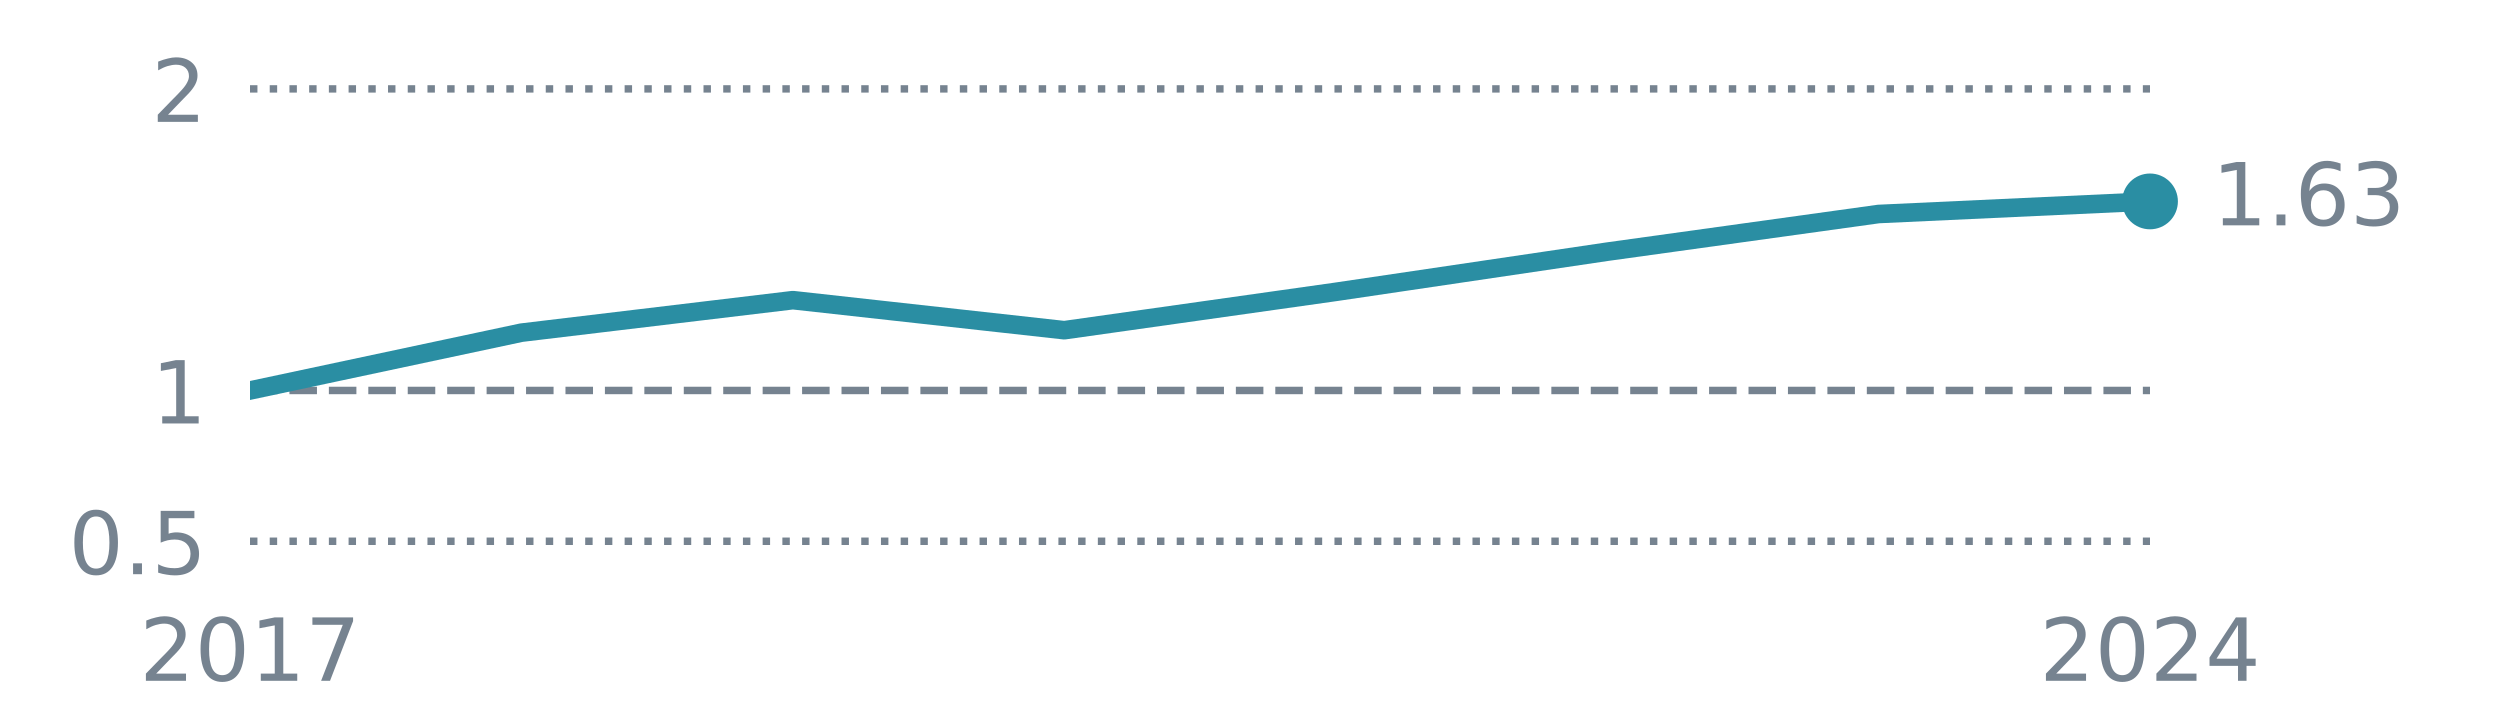
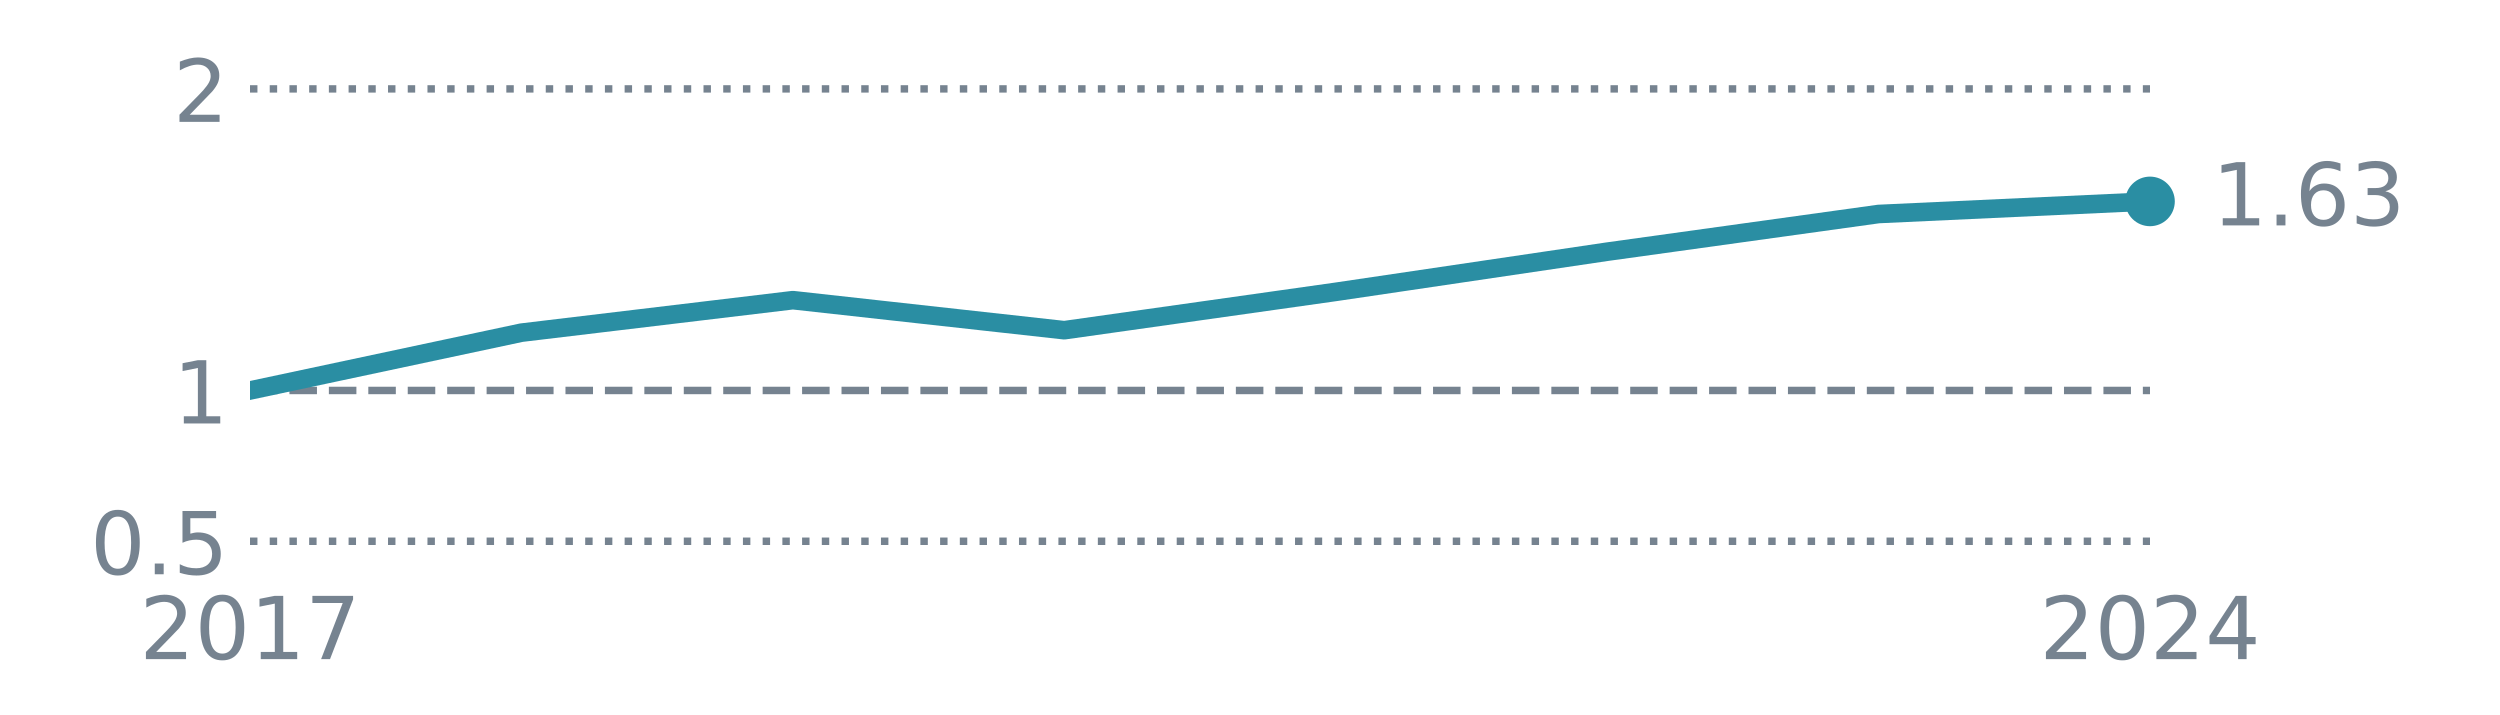
- <svg xmlns="http://www.w3.org/2000/svg" xmlns:xlink="http://www.w3.org/1999/xlink" width="201.6pt" height="57.6pt" viewBox="0 0 201.6 57.6" version="1.1">
+ <svg xmlns="http://www.w3.org/2000/svg" xmlns:xlink="http://www.w3.org/1999/xlink" width="403.2pt" height="115.2pt" viewBox="0 0 403.2 115.2" version="1.1">
  <defs>
    <style type="text/css">*{stroke-linejoin: round; stroke-linecap: butt}</style>
  </defs>
  <g id="figure_1">
    <g id="patch_1">
-       <path d="M 0 57.6  L 201.6 57.6  L 201.6 0  L 0 0  L 0 57.6  z " style="fill: none" />
+       <path d="M 0 115.2  L 403.2 115.2  L 403.2 0  L 0 0  L 0 115.2  z " style="fill: none" />
    </g>
    <g id="axes_1">
      <g id="patch_2">
-         <path d="M 20.16 46.08  L 173.376 46.08  L 173.376 2.304  L 20.16 2.304  L 20.16 46.08  z " style="fill: none" />
+         <path d="M 40.32 92.16  L 346.752 92.16  L 346.752 4.608  L 40.32 4.608  L 40.32 92.16  z " style="fill: none" />
      </g>
      <g id="matplotlib.axis_1">
        <g id="xtick_1">
          <g id="line2d_1" />
          <g id="text_1">
-             <text style="font-size: 7px; font-family: 'DejaVu Sans', 'Bitstream Vera Sans', 'Computer Modern Sans Serif', 'Lucida Grande', 'Verdana', 'Geneva', 'Lucid', 'Arial', 'Helvetica', 'Avant Garde', sans-serif; text-anchor: middle; fill: #768390" x="20.16" y="54.899" transform="rotate(-0 20.16 54.89891)">2017</text>
+             <text style="font-size: 14px; font-family: 'DejaVu Sans', 'Bitstream Vera Sans', 'Computer Modern Sans Serif', 'Lucida Grande', 'Verdana', 'Geneva', 'Lucid', 'Arial', 'Helvetica', 'Avant Garde', sans-serif; text-anchor: middle; fill: #768390" x="40.32" y="106.298" transform="rotate(-0 40.32 106.2978)">2017</text>
          </g>
        </g>
        <g id="xtick_2">
          <g id="line2d_2" />
          <g id="text_2">
-             <text style="font-size: 7px; font-family: 'DejaVu Sans', 'Bitstream Vera Sans', 'Computer Modern Sans Serif', 'Lucida Grande', 'Verdana', 'Geneva', 'Lucid', 'Arial', 'Helvetica', 'Avant Garde', sans-serif; text-anchor: middle; fill: #768390" x="173.376" y="54.899" transform="rotate(-0 173.376 54.89891)">2024</text>
+             <text style="font-size: 14px; font-family: 'DejaVu Sans', 'Bitstream Vera Sans', 'Computer Modern Sans Serif', 'Lucida Grande', 'Verdana', 'Geneva', 'Lucid', 'Arial', 'Helvetica', 'Avant Garde', sans-serif; text-anchor: middle; fill: #768390" x="346.752" y="106.298" transform="rotate(-0 346.752 106.2978)">2024</text>
          </g>
        </g>
      </g>
      <g id="matplotlib.axis_2">
        <g id="ytick_1">
          <g id="line2d_3" />
          <g id="text_3">
-             <text style="font-size: 7px; font-family: 'DejaVu Sans', 'Bitstream Vera Sans', 'Computer Modern Sans Serif', 'Lucida Grande', 'Verdana', 'Geneva', 'Lucid', 'Arial', 'Helvetica', 'Avant Garde', sans-serif; text-anchor: end; fill: #768390" x="16.66" y="46.307" transform="rotate(-0 16.66 46.30745)">0.5</text>
+             <text style="font-size: 14px; font-family: 'DejaVu Sans', 'Bitstream Vera Sans', 'Computer Modern Sans Serif', 'Lucida Grande', 'Verdana', 'Geneva', 'Lucid', 'Arial', 'Helvetica', 'Avant Garde', sans-serif; text-anchor: end; fill: #768390" x="36.82" y="92.615" transform="rotate(-0 36.82 92.61491)">0.5</text>
          </g>
        </g>
        <g id="ytick_2">
          <g id="line2d_4" />
          <g id="text_4">
-             <text style="font-size: 7px; font-family: 'DejaVu Sans', 'Bitstream Vera Sans', 'Computer Modern Sans Serif', 'Lucida Grande', 'Verdana', 'Geneva', 'Lucid', 'Arial', 'Helvetica', 'Avant Garde', sans-serif; text-anchor: end; fill: #768390" x="16.66" y="34.147" transform="rotate(-0 16.66 34.14745)">1</text>
+             <text style="font-size: 14px; font-family: 'DejaVu Sans', 'Bitstream Vera Sans', 'Computer Modern Sans Serif', 'Lucida Grande', 'Verdana', 'Geneva', 'Lucid', 'Arial', 'Helvetica', 'Avant Garde', sans-serif; text-anchor: end; fill: #768390" x="36.82" y="68.295" transform="rotate(-0 36.82 68.29491)">1</text>
          </g>
        </g>
        <g id="ytick_3">
          <g id="line2d_5" />
          <g id="text_5">
-             <text style="font-size: 7px; font-family: 'DejaVu Sans', 'Bitstream Vera Sans', 'Computer Modern Sans Serif', 'Lucida Grande', 'Verdana', 'Geneva', 'Lucid', 'Arial', 'Helvetica', 'Avant Garde', sans-serif; text-anchor: end; fill: #768390" x="16.66" y="9.827" transform="rotate(-0 16.66 9.827453)">2</text>
+             <text style="font-size: 14px; font-family: 'DejaVu Sans', 'Bitstream Vera Sans', 'Computer Modern Sans Serif', 'Lucida Grande', 'Verdana', 'Geneva', 'Lucid', 'Arial', 'Helvetica', 'Avant Garde', sans-serif; text-anchor: end; fill: #768390" x="36.82" y="19.655" transform="rotate(-0 36.82 19.65491)">2</text>
          </g>
        </g>
      </g>
      <g id="line2d_6">
-         <path d="M 20.16 31.488  L 173.376 31.488  " clip-path="url(#p946b25642d)" style="fill: none; stroke-dasharray: 2.22,0.96; stroke-dashoffset: 0; stroke: #768390; stroke-width: 0.6" />
+         <path d="M 40.32 62.976  L 346.752 62.976  " clip-path="url(#pd54bb83c17)" style="fill: none; stroke-dasharray: 4.44,1.92; stroke-dashoffset: 0; stroke: #768390; stroke-width: 1.2" />
      </g>
      <g id="line2d_7">
-         <path d="M 20.16 43.648  L 173.376 43.648  " clip-path="url(#p946b25642d)" style="fill: none; stroke-dasharray: 0.6,0.99; stroke-dashoffset: 0; stroke: #768390; stroke-width: 0.6" />
+         <path d="M 40.32 87.296  L 346.752 87.296  " clip-path="url(#pd54bb83c17)" style="fill: none; stroke-dasharray: 1.2,1.98; stroke-dashoffset: 0; stroke: #768390; stroke-width: 1.2" />
      </g>
      <g id="line2d_8">
-         <path d="M 20.16 7.168  L 173.376 7.168  " clip-path="url(#p946b25642d)" style="fill: none; stroke-dasharray: 0.6,0.99; stroke-dashoffset: 0; stroke: #768390; stroke-width: 0.6" />
+         <path d="M 40.32 14.336  L 346.752 14.336  " clip-path="url(#pd54bb83c17)" style="fill: none; stroke-dasharray: 1.2,1.98; stroke-dashoffset: 0; stroke: #768390; stroke-width: 1.2" />
      </g>
      <g id="line2d_9">
-         <path d="M 20.16 31.488  L 42.048 26.826  L 63.936 24.204  L 85.824 26.628  L 107.712 23.536  L 129.6 20.296  L 151.488 17.257  L 173.376 16.242  " clip-path="url(#p946b25642d)" style="fill: none; stroke: #2a8ea3; stroke-width: 1.5; stroke-linecap: square" />
+         <path d="M 40.32 62.976  L 84.096 53.652  L 127.872 48.409  L 171.648 53.256  L 215.424 47.071  L 259.2 40.593  L 302.976 34.514  L 346.752 32.483  " clip-path="url(#pd54bb83c17)" style="fill: none; stroke: #2a8ea3; stroke-width: 3; stroke-linecap: square" />
      </g>
      <g id="line2d_10">
        <defs>
-           <path id="m62ec63745f" d="M 0 1.75  C 0.464 1.75 0.909 1.566 1.237 1.237  C 1.566 0.909 1.75 0.464 1.75 0  C 1.75 -0.464 1.566 -0.909 1.237 -1.237  C 0.909 -1.566 0.464 -1.75 0 -1.75  C -0.464 -1.75 -0.909 -1.566 -1.237 -1.237  C -1.566 -0.909 -1.75 -0.464 -1.75 0  C -1.75 0.464 -1.566 0.909 -1.237 1.237  C -0.909 1.566 -0.464 1.75 0 1.75  z " style="stroke: #2a8ea3" />
+           <path id="m2ba311cedf" d="M 0 3.5  C 0.928 3.5 1.819 3.131 2.475 2.475  C 3.131 1.819 3.5 0.928 3.5 0  C 3.5 -0.928 3.131 -1.819 2.475 -2.475  C 1.819 -3.131 0.928 -3.5 0 -3.5  C -0.928 -3.5 -1.819 -3.131 -2.475 -2.475  C -3.131 -1.819 -3.5 -0.928 -3.5 0  C -3.5 0.928 -3.131 1.819 -2.475 2.475  C -1.819 3.131 -0.928 3.5 0 3.5  z " style="stroke: #2a8ea3" />
        </defs>
        <g>
-           <use xlink:href="#m62ec63745f" x="173.376" y="16.242" style="fill: #2a8ea3; stroke: #2a8ea3" />
+           <use xlink:href="#m2ba311cedf" x="346.752" y="32.483" style="fill: #2a8ea3; stroke: #2a8ea3" />
        </g>
      </g>
      <g id="text_6">
-         <text style="font-size: 7px; font-family: 'DejaVu Sans', 'Bitstream Vera Sans', 'Computer Modern Sans Serif', 'Lucida Grande', 'Verdana', 'Geneva', 'Lucid', 'Arial', 'Helvetica', 'Avant Garde', sans-serif; text-anchor: start; fill: #768390" x="178.376" y="18.173" transform="rotate(-0 178.376 18.17307)">1.63</text>
+         <text style="font-size: 14px; font-family: 'DejaVu Sans', 'Bitstream Vera Sans', 'Computer Modern Sans Serif', 'Lucida Grande', 'Verdana', 'Geneva', 'Lucid', 'Arial', 'Helvetica', 'Avant Garde', sans-serif; text-anchor: start; fill: #768390" x="356.752" y="36.346" transform="rotate(-0 356.752 36.34614)">1.63</text>
      </g>
    </g>
  </g>
  <defs>
-     <clipPath id="p946b25642d">
-       <rect x="20.16" y="2.304" width="153.216" height="43.776" />
+     <clipPath id="pd54bb83c17">
+       <rect x="40.32" y="4.608" width="306.432" height="87.552" />
    </clipPath>
  </defs>
</svg>
